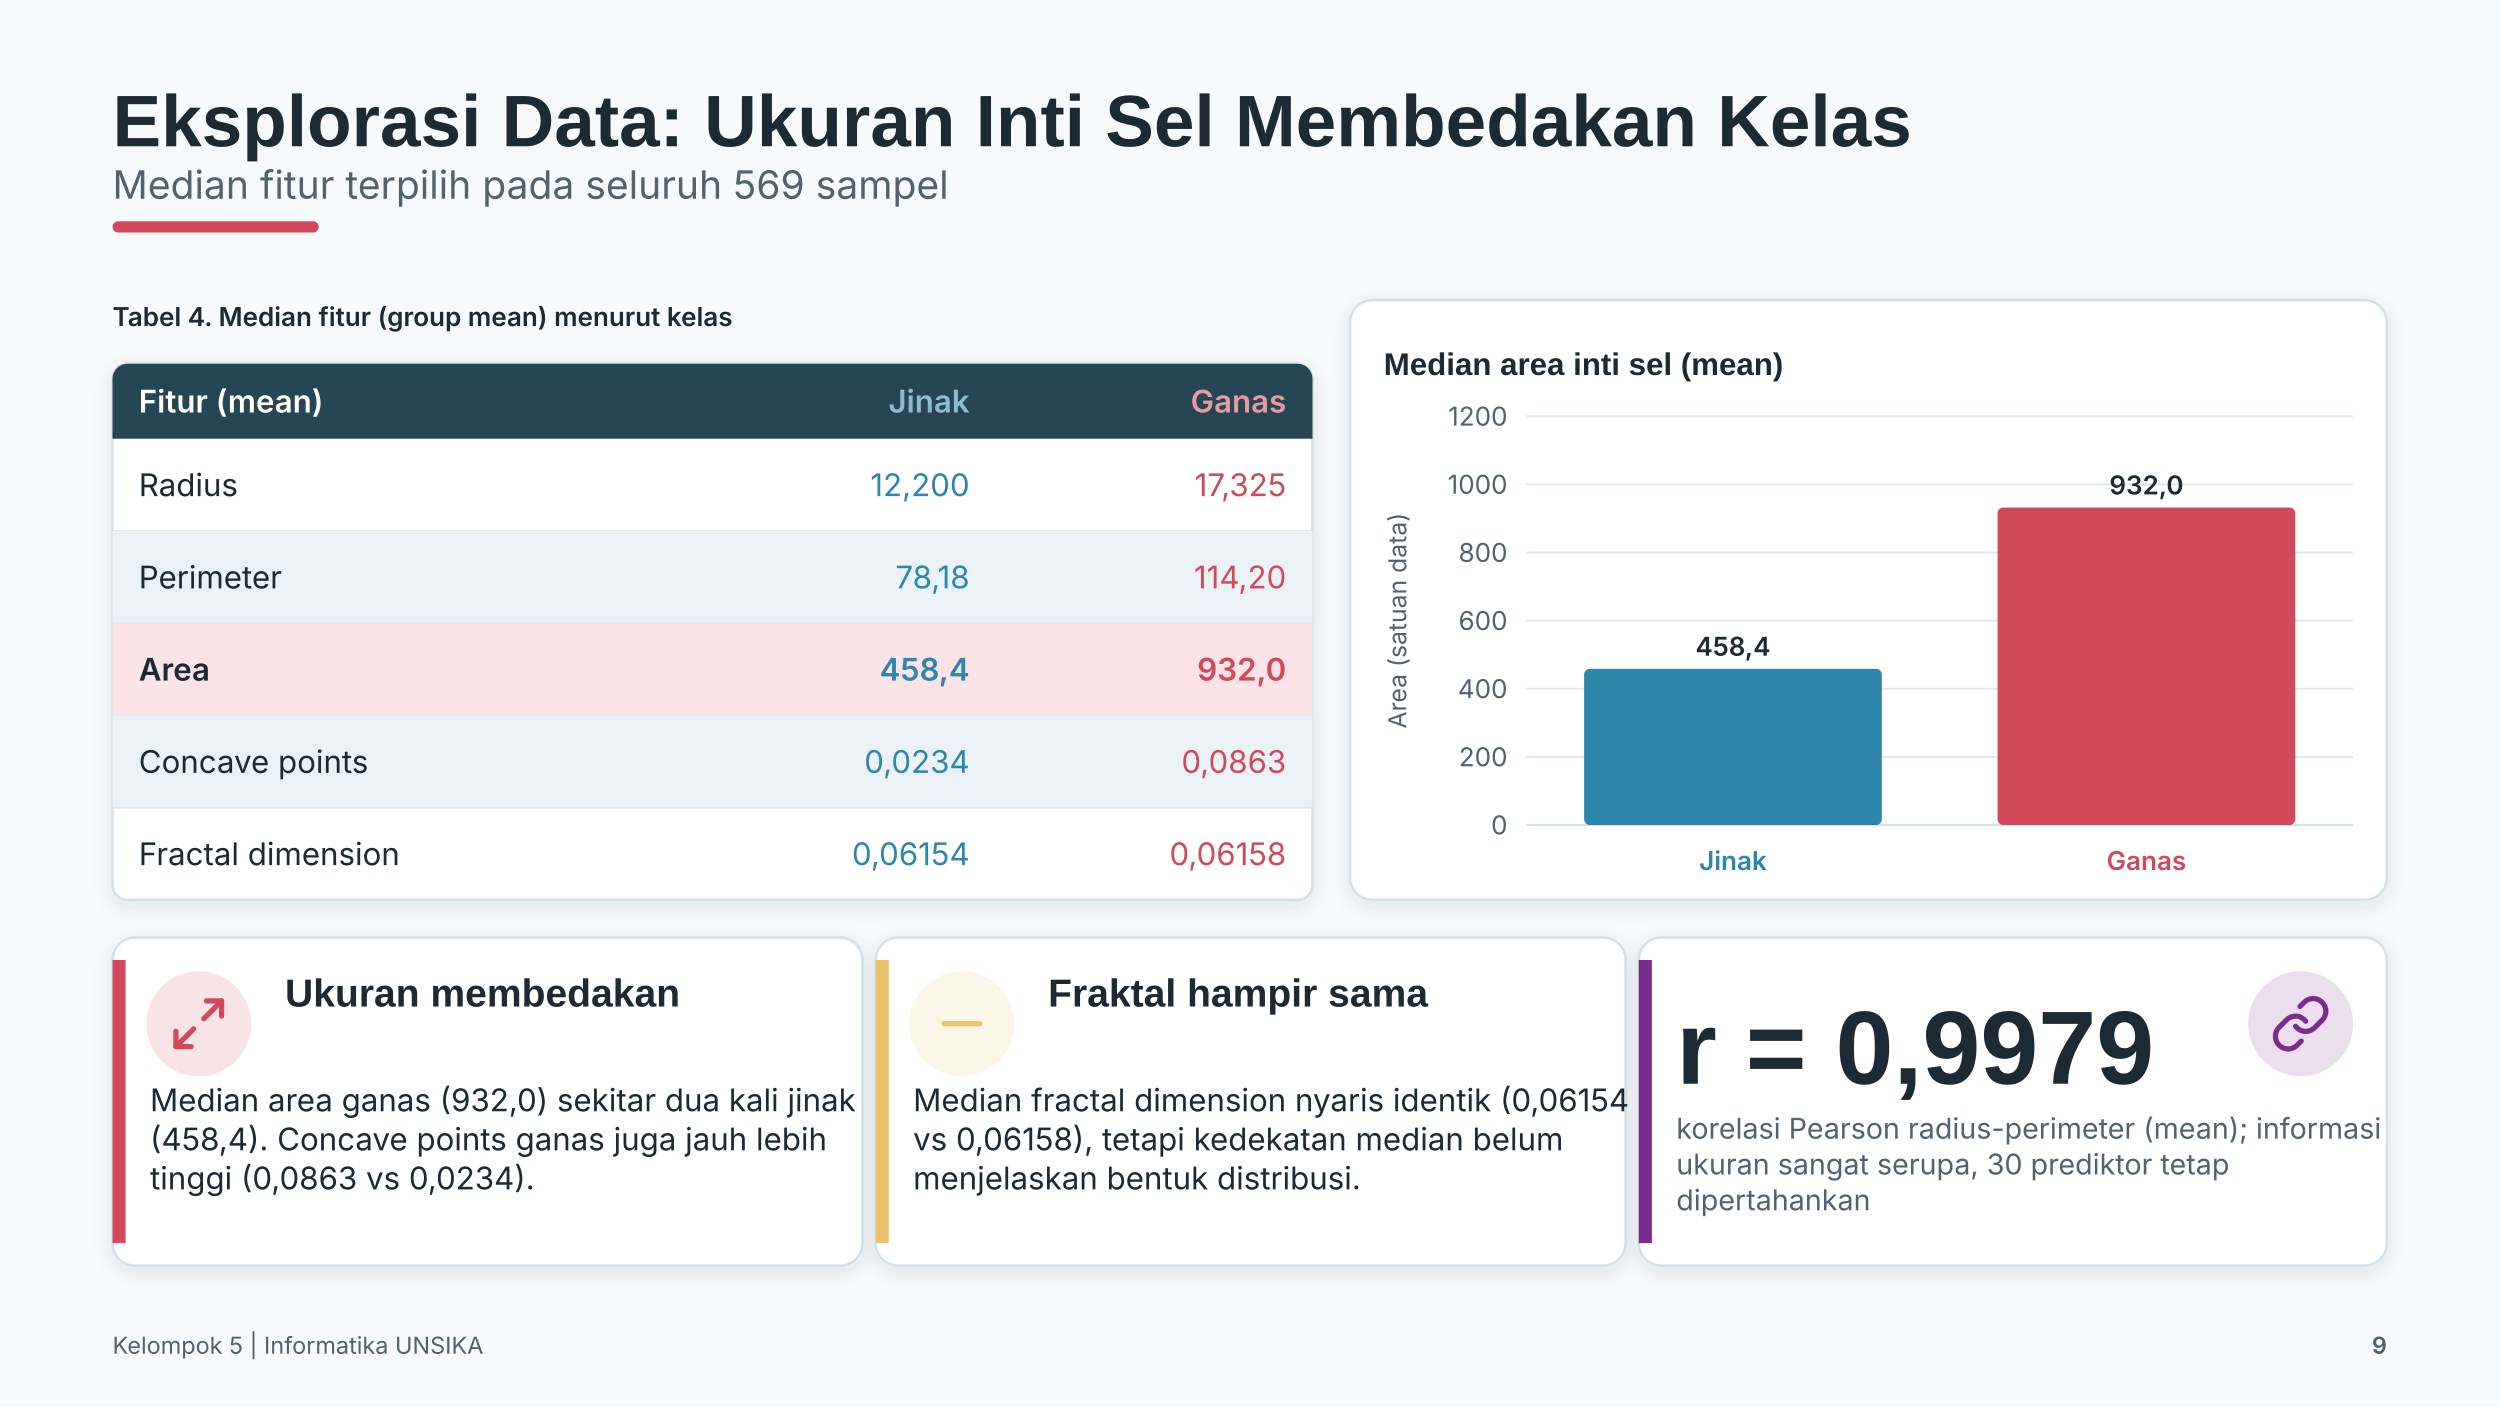
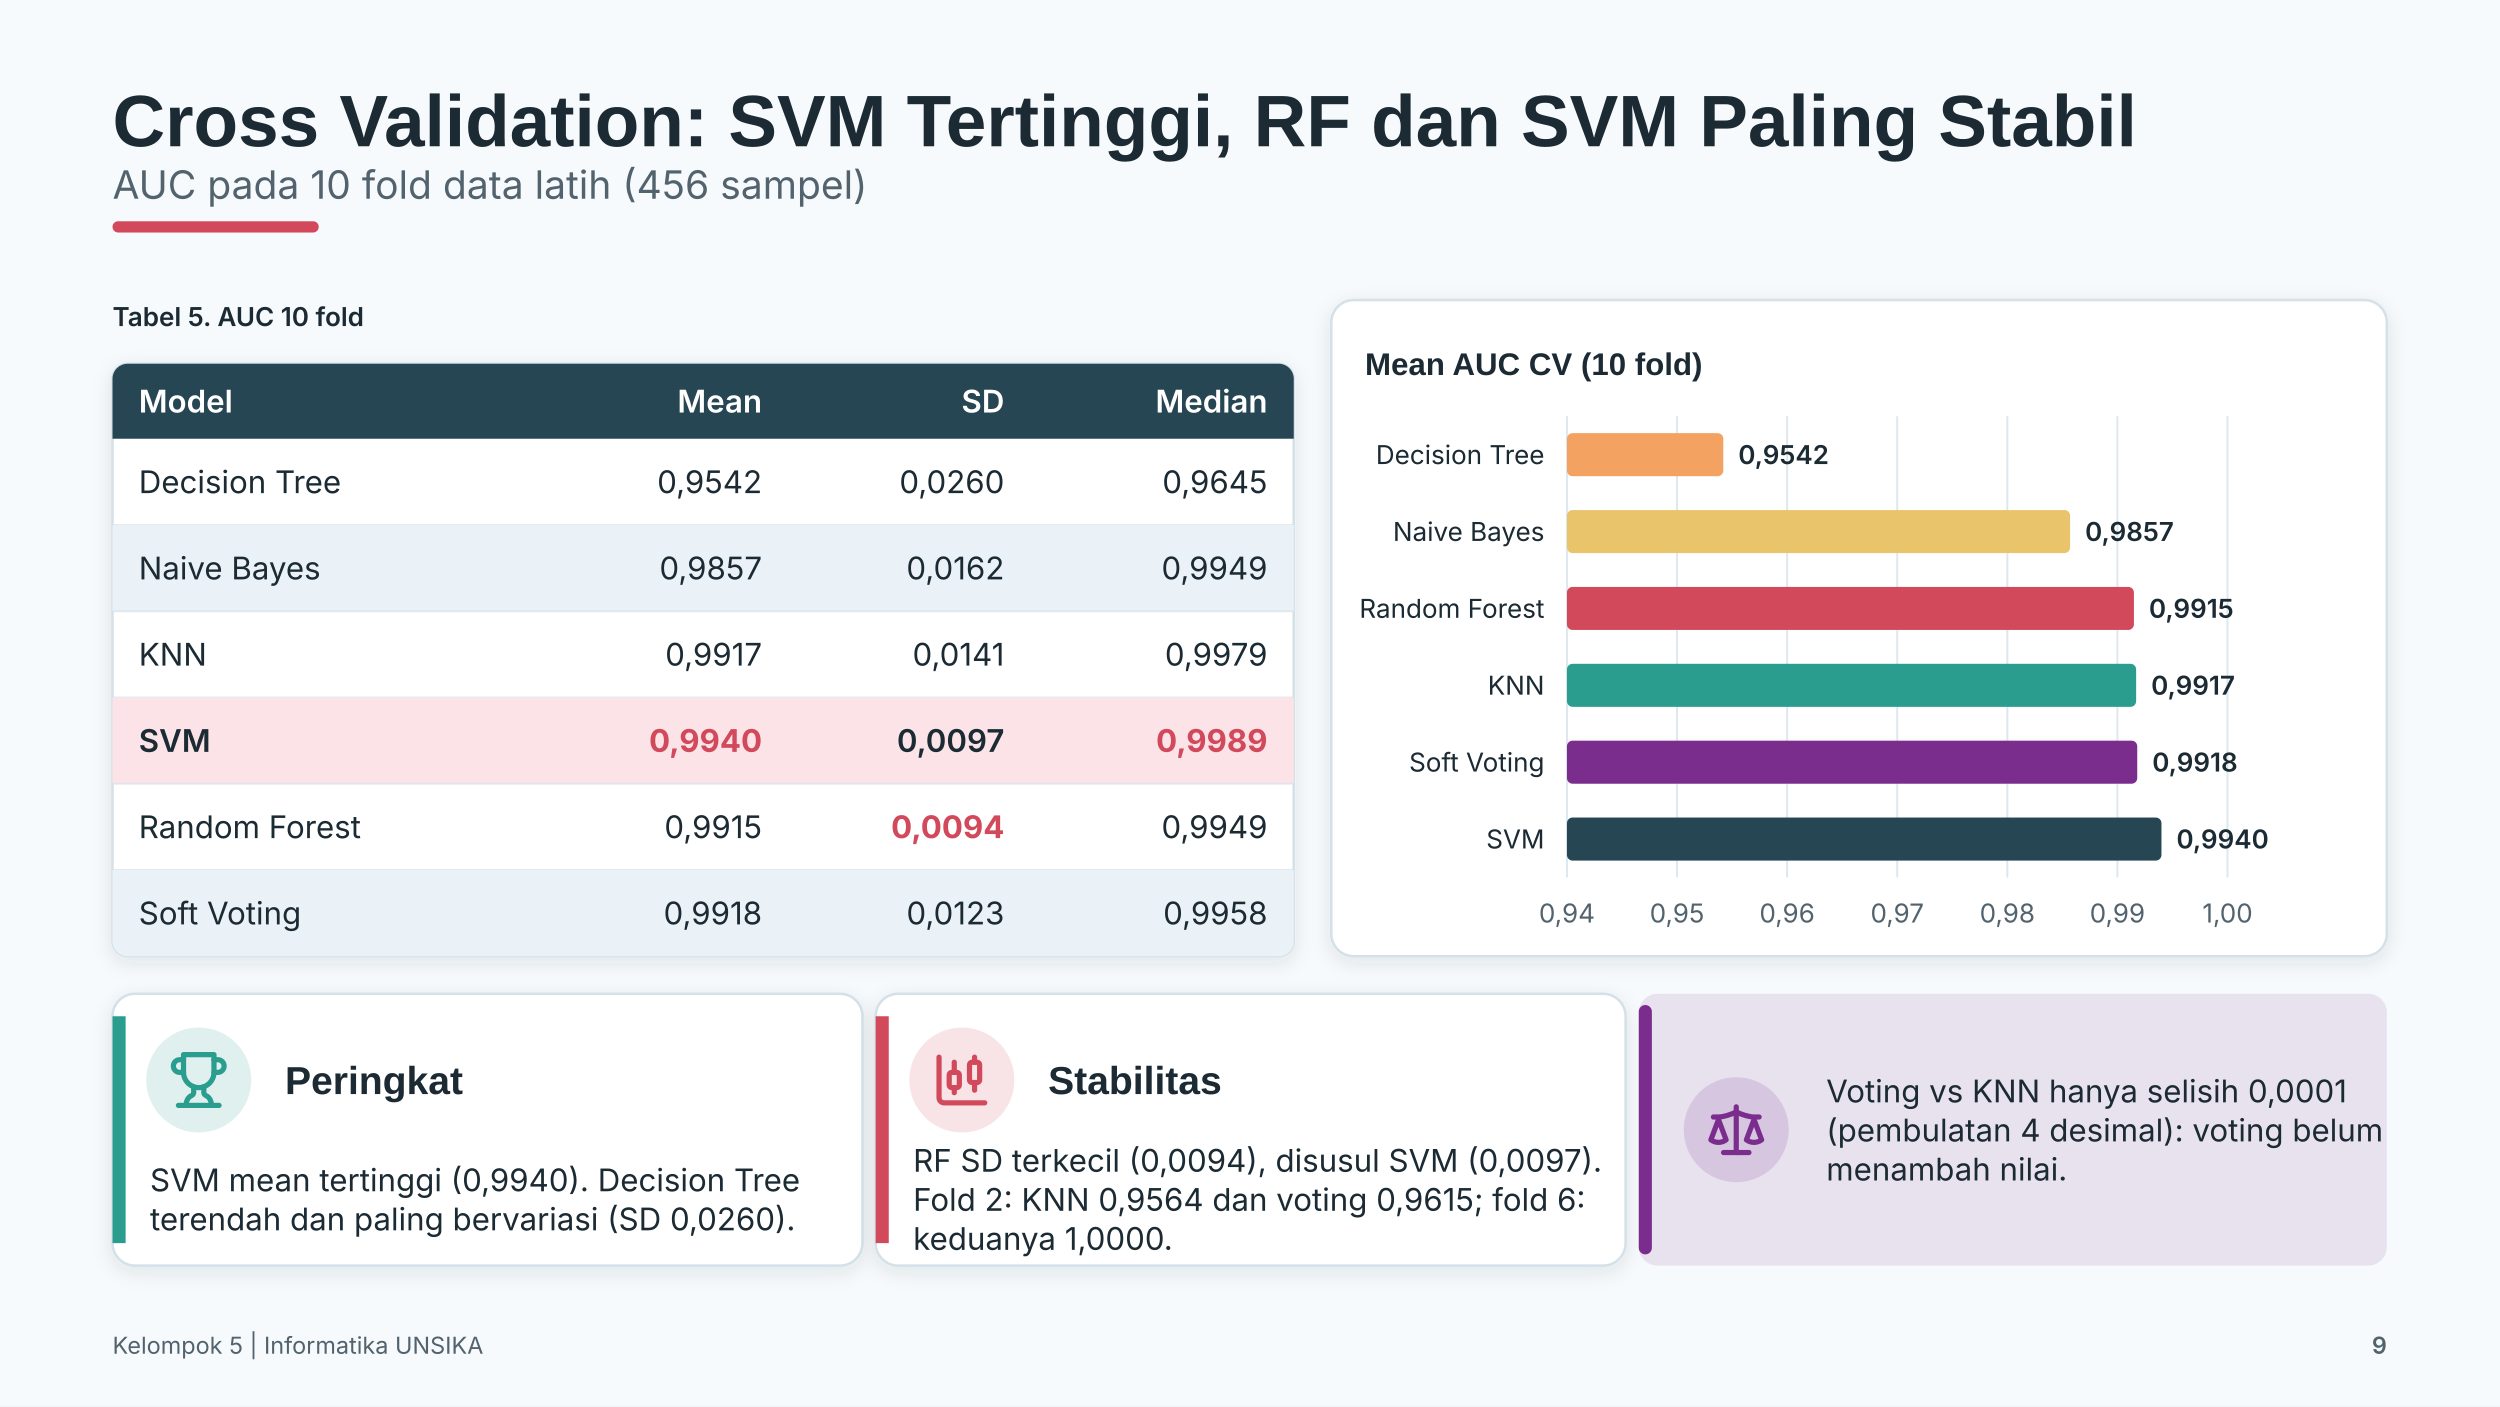
<svg xmlns="http://www.w3.org/2000/svg" width="1333.33" height="750.00" viewBox="0 0 1333.33 750.00">
  <defs>
    <filter id="soft" x="-20%" y="-20%" width="140%" height="140%">
      <feDropShadow dx="0" dy="3" stdDeviation="5" flood-color="#1B2A33" flood-opacity="0.10" />
    </filter>
  </defs>
  <rect x="0.00" y="0.00" width="1333.33" height="750.00" fill="#F7FAFC" />
-   <text x="60.00" y="78.00" font-family="'Poppins','Calibri',Arial,sans-serif" font-size="38.89" font-weight="700" fill="#1B2A33">Eksplorasi Data: Ukuran Inti Sel Membedakan Kelas</text>
-   <text x="60.00" y="106.00" font-family="'Inter','Calibri',Arial,sans-serif" font-size="20.83" font-weight="400" fill="#52636E">Median fitur terpilih pada seluruh 569 sampel</text>
+   <text x="60.00" y="78.00" font-family="'Poppins','Calibri',Arial,sans-serif" font-size="38.89" font-weight="700" fill="#1B2A33">Cross Validation: SVM Tertinggi, RF dan SVM Paling Stabil</text>
+   <text x="60.00" y="106.00" font-family="'Inter','Calibri',Arial,sans-serif" font-size="20.83" font-weight="400" fill="#52636E">AUC pada 10 fold data latih (456 sampel)</text>
  <rect x="60.00" y="118.00" width="110.00" height="6.00" fill="#D1495B" rx="3.00" />
-   <text x="60.00" y="173.89" font-family="'Inter','Calibri',Arial,sans-serif" font-size="13.89" font-weight="600" fill="#1B2A33">Tabel 4. Median fitur (group mean) menurut kelas</text>
+   <text x="60.00" y="173.89" font-family="'Inter','Calibri',Arial,sans-serif" font-size="13.89" font-weight="600" fill="#1B2A33">Tabel 5. AUC 10 fold</text>
  <clipPath id="tbl60_160">
-     <rect x="60.00" y="194.00" width="640.00" height="286.00" rx="8" />
+     <rect x="60.00" y="194.00" width="630.00" height="316.00" rx="8" />
  </clipPath>
-   <rect x="60.00" y="194.00" width="640.00" height="286.00" fill="#FFFFFF" rx="8.00" stroke="#D5E1E8" stroke-width="1.39" filter="url(#soft)" />
+   <rect x="60.00" y="194.00" width="630.00" height="316.00" fill="#FFFFFF" rx="8.00" stroke="#D5E1E8" stroke-width="1.39" filter="url(#soft)" />
  <g clip-path="url(#tbl60_160)">
-     <rect x="60.00" y="194.00" width="640.00" height="40.00" fill="#264653" />
-     <text x="74.00" y="220.00" font-family="'Inter','Calibri',Arial,sans-serif" font-size="16.67" font-weight="600" fill="#FFFFFF">Fitur (mean)</text>
-     <text x="517.13" y="220.00" font-family="'Inter','Calibri',Arial,sans-serif" font-size="16.67" font-weight="600" fill="#8CBCD0" text-anchor="end">Jinak</text>
-     <text x="686.00" y="220.00" font-family="'Inter','Calibri',Arial,sans-serif" font-size="16.67" font-weight="600" fill="#E59AA4" text-anchor="end">Ganas</text>
-     <text x="74.00" y="264.60" font-family="'Inter','Calibri',Arial,sans-serif" font-size="16.67" font-weight="400" fill="#1B2A33">Radius</text>
-     <text x="517.13" y="264.60" font-family="'Inter','Calibri',Arial,sans-serif" font-size="16.67" font-weight="400" fill="#2E86AB" text-anchor="end">12,200</text>
-     <text x="686.00" y="264.60" font-family="'Inter','Calibri',Arial,sans-serif" font-size="16.67" font-weight="400" fill="#D1495B" text-anchor="end">17,325</text>
-     <line x1="60.00" y1="283.20" x2="700.00" y2="283.20" stroke="#D5E1E8" stroke-width="1.04" opacity="0.7" />
-     <rect x="60.00" y="283.20" width="640.00" height="49.20" fill="#EAF2F7" />
-     <text x="74.00" y="313.80" font-family="'Inter','Calibri',Arial,sans-serif" font-size="16.67" font-weight="400" fill="#1B2A33">Perimeter</text>
-     <text x="517.13" y="313.80" font-family="'Inter','Calibri',Arial,sans-serif" font-size="16.67" font-weight="400" fill="#2E86AB" text-anchor="end">78,18</text>
-     <text x="686.00" y="313.80" font-family="'Inter','Calibri',Arial,sans-serif" font-size="16.67" font-weight="400" fill="#D1495B" text-anchor="end">114,20</text>
-     <line x1="60.00" y1="332.40" x2="700.00" y2="332.40" stroke="#D5E1E8" stroke-width="1.04" opacity="0.7" />
-     <rect x="60.00" y="332.40" width="640.00" height="49.20" fill="#FBE3E7" />
-     <text x="74.00" y="363.00" font-family="'Inter','Calibri',Arial,sans-serif" font-size="16.67" font-weight="600" fill="#1B2A33">Area</text>
-     <text x="517.13" y="363.00" font-family="'Inter','Calibri',Arial,sans-serif" font-size="16.67" font-weight="600" fill="#2E86AB" text-anchor="end">458,4</text>
-     <text x="686.00" y="363.00" font-family="'Inter','Calibri',Arial,sans-serif" font-size="16.67" font-weight="600" fill="#D1495B" text-anchor="end">932,0</text>
-     <line x1="60.00" y1="381.60" x2="700.00" y2="381.60" stroke="#D5E1E8" stroke-width="1.04" opacity="0.7" />
-     <rect x="60.00" y="381.60" width="640.00" height="49.20" fill="#EAF2F7" />
-     <text x="74.00" y="412.20" font-family="'Inter','Calibri',Arial,sans-serif" font-size="16.67" font-weight="400" fill="#1B2A33">Concave points</text>
-     <text x="517.13" y="412.20" font-family="'Inter','Calibri',Arial,sans-serif" font-size="16.67" font-weight="400" fill="#2E86AB" text-anchor="end">0,0234</text>
-     <text x="686.00" y="412.20" font-family="'Inter','Calibri',Arial,sans-serif" font-size="16.67" font-weight="400" fill="#D1495B" text-anchor="end">0,0863</text>
-     <line x1="60.00" y1="430.80" x2="700.00" y2="430.80" stroke="#D5E1E8" stroke-width="1.04" opacity="0.7" />
-     <text x="74.00" y="461.40" font-family="'Inter','Calibri',Arial,sans-serif" font-size="16.67" font-weight="400" fill="#1B2A33">Fractal dimension</text>
-     <text x="517.13" y="461.40" font-family="'Inter','Calibri',Arial,sans-serif" font-size="16.67" font-weight="400" fill="#2E86AB" text-anchor="end">0,06154</text>
-     <text x="686.00" y="461.40" font-family="'Inter','Calibri',Arial,sans-serif" font-size="16.67" font-weight="400" fill="#D1495B" text-anchor="end">0,06158</text>
+     <rect x="60.00" y="194.00" width="630.00" height="40.00" fill="#264653" />
+     <text x="74.00" y="220.00" font-family="'Inter','Calibri',Arial,sans-serif" font-size="16.67" font-weight="600" fill="#FFFFFF">Model</text>
+     <text x="406.43" y="220.00" font-family="'Inter','Calibri',Arial,sans-serif" font-size="16.67" font-weight="600" fill="#FFFFFF" text-anchor="end">Mean</text>
+     <text x="535.66" y="220.00" font-family="'Inter','Calibri',Arial,sans-serif" font-size="16.67" font-weight="600" fill="#FFFFFF" text-anchor="end">SD</text>
+     <text x="676.00" y="220.00" font-family="'Inter','Calibri',Arial,sans-serif" font-size="16.67" font-weight="600" fill="#FFFFFF" text-anchor="end">Median</text>
+     <text x="74.00" y="263.00" font-family="'Inter','Calibri',Arial,sans-serif" font-size="16.67" font-weight="400" fill="#1B2A33">Decision Tree</text>
+     <text x="406.43" y="263.00" font-family="'Inter','Calibri',Arial,sans-serif" font-size="16.67" font-weight="400" fill="#1B2A33" text-anchor="end">0,9542</text>
+     <text x="535.66" y="263.00" font-family="'Inter','Calibri',Arial,sans-serif" font-size="16.67" font-weight="400" fill="#1B2A33" text-anchor="end">0,0260</text>
+     <text x="676.00" y="263.00" font-family="'Inter','Calibri',Arial,sans-serif" font-size="16.67" font-weight="400" fill="#1B2A33" text-anchor="end">0,9645</text>
+     <line x1="60.00" y1="280.00" x2="690.00" y2="280.00" stroke="#D5E1E8" stroke-width="1.04" opacity="0.7" />
+     <rect x="60.00" y="280.00" width="630.00" height="46.00" fill="#EAF2F7" />
+     <text x="74.00" y="309.00" font-family="'Inter','Calibri',Arial,sans-serif" font-size="16.67" font-weight="400" fill="#1B2A33">Naive Bayes</text>
+     <text x="406.43" y="309.00" font-family="'Inter','Calibri',Arial,sans-serif" font-size="16.67" font-weight="400" fill="#1B2A33" text-anchor="end">0,9857</text>
+     <text x="535.66" y="309.00" font-family="'Inter','Calibri',Arial,sans-serif" font-size="16.67" font-weight="400" fill="#1B2A33" text-anchor="end">0,0162</text>
+     <text x="676.00" y="309.00" font-family="'Inter','Calibri',Arial,sans-serif" font-size="16.67" font-weight="400" fill="#1B2A33" text-anchor="end">0,9949</text>
+     <line x1="60.00" y1="326.00" x2="690.00" y2="326.00" stroke="#D5E1E8" stroke-width="1.04" opacity="0.7" />
+     <text x="74.00" y="355.00" font-family="'Inter','Calibri',Arial,sans-serif" font-size="16.67" font-weight="400" fill="#1B2A33">KNN</text>
+     <text x="406.43" y="355.00" font-family="'Inter','Calibri',Arial,sans-serif" font-size="16.67" font-weight="400" fill="#1B2A33" text-anchor="end">0,9917</text>
+     <text x="535.66" y="355.00" font-family="'Inter','Calibri',Arial,sans-serif" font-size="16.67" font-weight="400" fill="#1B2A33" text-anchor="end">0,0141</text>
+     <text x="676.00" y="355.00" font-family="'Inter','Calibri',Arial,sans-serif" font-size="16.67" font-weight="400" fill="#1B2A33" text-anchor="end">0,9979</text>
+     <line x1="60.00" y1="372.00" x2="690.00" y2="372.00" stroke="#D5E1E8" stroke-width="1.04" opacity="0.7" />
+     <rect x="60.00" y="372.00" width="630.00" height="46.00" fill="#FBE3E7" />
+     <text x="74.00" y="401.00" font-family="'Inter','Calibri',Arial,sans-serif" font-size="16.67" font-weight="600" fill="#1B2A33">SVM</text>
+     <text x="406.43" y="401.00" font-family="'Inter','Calibri',Arial,sans-serif" font-size="16.67" font-weight="700" fill="#D1495B" text-anchor="end">0,9940</text>
+     <text x="535.66" y="401.00" font-family="'Inter','Calibri',Arial,sans-serif" font-size="16.67" font-weight="600" fill="#1B2A33" text-anchor="end">0,0097</text>
+     <text x="676.00" y="401.00" font-family="'Inter','Calibri',Arial,sans-serif" font-size="16.67" font-weight="700" fill="#D1495B" text-anchor="end">0,9989</text>
+     <line x1="60.00" y1="418.00" x2="690.00" y2="418.00" stroke="#D5E1E8" stroke-width="1.04" opacity="0.7" />
+     <text x="74.00" y="447.00" font-family="'Inter','Calibri',Arial,sans-serif" font-size="16.67" font-weight="400" fill="#1B2A33">Random Forest</text>
+     <text x="406.43" y="447.00" font-family="'Inter','Calibri',Arial,sans-serif" font-size="16.67" font-weight="400" fill="#1B2A33" text-anchor="end">0,9915</text>
+     <text x="535.66" y="447.00" font-family="'Inter','Calibri',Arial,sans-serif" font-size="16.67" font-weight="700" fill="#D1495B" text-anchor="end">0,0094</text>
+     <text x="676.00" y="447.00" font-family="'Inter','Calibri',Arial,sans-serif" font-size="16.67" font-weight="400" fill="#1B2A33" text-anchor="end">0,9949</text>
+     <line x1="60.00" y1="464.00" x2="690.00" y2="464.00" stroke="#D5E1E8" stroke-width="1.04" opacity="0.7" />
+     <rect x="60.00" y="464.00" width="630.00" height="46.00" fill="#EAF2F7" />
+     <text x="74.00" y="493.00" font-family="'Inter','Calibri',Arial,sans-serif" font-size="16.67" font-weight="400" fill="#1B2A33">Soft Voting</text>
+     <text x="406.43" y="493.00" font-family="'Inter','Calibri',Arial,sans-serif" font-size="16.67" font-weight="400" fill="#1B2A33" text-anchor="end">0,9918</text>
+     <text x="535.66" y="493.00" font-family="'Inter','Calibri',Arial,sans-serif" font-size="16.67" font-weight="400" fill="#1B2A33" text-anchor="end">0,0123</text>
+     <text x="676.00" y="493.00" font-family="'Inter','Calibri',Arial,sans-serif" font-size="16.67" font-weight="400" fill="#1B2A33" text-anchor="end">0,9958</text>
  </g>
-   <rect x="720.00" y="160.00" width="553.00" height="320.00" fill="#FFFFFF" rx="12.00" stroke="#D5E1E8" stroke-width="1.39" filter="url(#soft)" />
-   <text x="738.00" y="200.00" font-family="'Poppins','Calibri',Arial,sans-serif" font-size="16.67" font-weight="600" fill="#1B2A33">Median area inti sel (mean)</text>
-   <line x1="814.00" y1="440.00" x2="1255.00" y2="440.00" stroke="#D5E1E8" stroke-width="1.04" opacity="1" />
-   <text x="804.00" y="445.00" font-family="'Inter','Calibri',Arial,sans-serif" font-size="13.89" font-weight="400" fill="#52636E" text-anchor="end">0</text>
-   <line x1="814.00" y1="403.67" x2="1255.00" y2="403.67" stroke="#D5E1E8" stroke-width="1.04" opacity="0.8" />
-   <text x="804.00" y="408.67" font-family="'Inter','Calibri',Arial,sans-serif" font-size="13.89" font-weight="400" fill="#52636E" text-anchor="end">200</text>
-   <line x1="814.00" y1="367.33" x2="1255.00" y2="367.33" stroke="#D5E1E8" stroke-width="1.04" opacity="0.8" />
-   <text x="804.00" y="372.33" font-family="'Inter','Calibri',Arial,sans-serif" font-size="13.89" font-weight="400" fill="#52636E" text-anchor="end">400</text>
-   <line x1="814.00" y1="331.00" x2="1255.00" y2="331.00" stroke="#D5E1E8" stroke-width="1.04" opacity="0.8" />
-   <text x="804.00" y="336.00" font-family="'Inter','Calibri',Arial,sans-serif" font-size="13.89" font-weight="400" fill="#52636E" text-anchor="end">600</text>
-   <line x1="814.00" y1="294.67" x2="1255.00" y2="294.67" stroke="#D5E1E8" stroke-width="1.04" opacity="0.8" />
-   <text x="804.00" y="299.67" font-family="'Inter','Calibri',Arial,sans-serif" font-size="13.89" font-weight="400" fill="#52636E" text-anchor="end">800</text>
-   <line x1="814.00" y1="258.33" x2="1255.00" y2="258.33" stroke="#D5E1E8" stroke-width="1.04" opacity="0.8" />
-   <text x="804.00" y="263.33" font-family="'Inter','Calibri',Arial,sans-serif" font-size="13.89" font-weight="400" fill="#52636E" text-anchor="end">1000</text>
-   <line x1="814.00" y1="222.00" x2="1255.00" y2="222.00" stroke="#D5E1E8" stroke-width="1.04" opacity="0.8" />
-   <text x="804.00" y="227.00" font-family="'Inter','Calibri',Arial,sans-serif" font-size="13.89" font-weight="400" fill="#52636E" text-anchor="end">1200</text>
-   <text transform="translate(750.00,331.00) rotate(-90)" text-anchor="middle" font-family="'Inter','Calibri',Arial,sans-serif" font-size="13.19" fill="#52636E">Area (satuan data)</text>
-   <rect x="844.87" y="356.72" width="158.76" height="83.28" fill="#2E86AB" rx="3.00" />
-   <text x="924.25" y="349.72" font-family="'Inter','Calibri',Arial,sans-serif" font-size="13.89" font-weight="600" fill="#1B2A33" text-anchor="middle">458,4</text>
-   <text x="924.25" y="464.00" font-family="'Inter','Calibri',Arial,sans-serif" font-size="13.89" font-weight="600" fill="#2E86AB" text-anchor="middle">Jinak</text>
-   <rect x="1065.37" y="270.69" width="158.76" height="169.31" fill="#D1495B" rx="3.00" />
-   <text x="1144.75" y="263.69" font-family="'Inter','Calibri',Arial,sans-serif" font-size="13.89" font-weight="600" fill="#1B2A33" text-anchor="middle">932,0</text>
-   <text x="1144.75" y="464.00" font-family="'Inter','Calibri',Arial,sans-serif" font-size="13.89" font-weight="600" fill="#D1495B" text-anchor="middle">Ganas</text>
-   <rect x="60.00" y="500.00" width="400.00" height="175.00" fill="#FFFFFF" rx="12.00" stroke="#D5E1E8" stroke-width="1.39" filter="url(#soft)" />
-   <rect x="60.00" y="512.00" width="7.00" height="151.00" fill="#D1495B" />
-   <circle cx="106.00" cy="546.00" r="28.00" fill="#D1495B" fill-opacity="0.15" />
-   <g transform="translate(89.76,529.76) scale(1.3533)" fill="none" stroke="#D1495B" stroke-width="2.053" stroke-linecap="round" stroke-linejoin="round">
-     <polyline points="15 3 21 3 21 9" />
-     <polyline points="9 21 3 21 3 15" />
-     <line x1="21" x2="14" y1="3" y2="10" />
-     <line x1="3" x2="10" y1="21" y2="14" />
+   <rect x="710.00" y="160.00" width="563.00" height="350.00" fill="#FFFFFF" rx="12.00" stroke="#D5E1E8" stroke-width="1.39" filter="url(#soft)" />
+   <text x="728.00" y="200.00" font-family="'Poppins','Calibri',Arial,sans-serif" font-size="16.67" font-weight="600" fill="#1B2A33">Mean AUC CV (10 fold)</text>
+   <line x1="835.71" y1="222.00" x2="835.71" y2="468.00" stroke="#D5E1E8" stroke-width="1.04" opacity="0.8" />
+   <text x="835.71" y="492.00" font-family="'Inter','Calibri',Arial,sans-serif" font-size="13.89" font-weight="400" fill="#52636E" text-anchor="middle">0,94</text>
+   <line x1="894.42" y1="222.00" x2="894.42" y2="468.00" stroke="#D5E1E8" stroke-width="1.04" opacity="0.8" />
+   <text x="894.42" y="492.00" font-family="'Inter','Calibri',Arial,sans-serif" font-size="13.89" font-weight="400" fill="#52636E" text-anchor="middle">0,95</text>
+   <line x1="953.14" y1="222.00" x2="953.14" y2="468.00" stroke="#D5E1E8" stroke-width="1.04" opacity="0.8" />
+   <text x="953.14" y="492.00" font-family="'Inter','Calibri',Arial,sans-serif" font-size="13.89" font-weight="400" fill="#52636E" text-anchor="middle">0,96</text>
+   <line x1="1011.85" y1="222.00" x2="1011.85" y2="468.00" stroke="#D5E1E8" stroke-width="1.04" opacity="0.8" />
+   <text x="1011.85" y="492.00" font-family="'Inter','Calibri',Arial,sans-serif" font-size="13.89" font-weight="400" fill="#52636E" text-anchor="middle">0,97</text>
+   <line x1="1070.57" y1="222.00" x2="1070.57" y2="468.00" stroke="#D5E1E8" stroke-width="1.04" opacity="0.8" />
+   <text x="1070.57" y="492.00" font-family="'Inter','Calibri',Arial,sans-serif" font-size="13.89" font-weight="400" fill="#52636E" text-anchor="middle">0,98</text>
+   <line x1="1129.28" y1="222.00" x2="1129.28" y2="468.00" stroke="#D5E1E8" stroke-width="1.04" opacity="0.8" />
+   <text x="1129.28" y="492.00" font-family="'Inter','Calibri',Arial,sans-serif" font-size="13.89" font-weight="400" fill="#52636E" text-anchor="middle">0,99</text>
+   <line x1="1188.00" y1="222.00" x2="1188.00" y2="468.00" stroke="#D5E1E8" stroke-width="1.04" opacity="0.8" />
+   <text x="1188.00" y="492.00" font-family="'Inter','Calibri',Arial,sans-serif" font-size="13.89" font-weight="400" fill="#52636E" text-anchor="middle">1,00</text>
+   <rect x="835.71" y="231.02" width="83.38" height="22.96" fill="#F4A261" rx="3.00" />
+   <text x="823.71" y="247.50" font-family="'Inter','Calibri',Arial,sans-serif" font-size="13.89" font-weight="400" fill="#1B2A33" text-anchor="end">Decision Tree</text>
+   <text x="927.08" y="247.50" font-family="'Inter','Calibri',Arial,sans-serif" font-size="13.89" font-weight="600" fill="#1B2A33">0,9542</text>
+   <rect x="835.71" y="272.02" width="268.33" height="22.96" fill="#E9C46A" rx="3.00" />
+   <text x="823.71" y="288.50" font-family="'Inter','Calibri',Arial,sans-serif" font-size="13.89" font-weight="400" fill="#1B2A33" text-anchor="end">Naive Bayes</text>
+   <text x="1112.04" y="288.50" font-family="'Inter','Calibri',Arial,sans-serif" font-size="13.89" font-weight="600" fill="#1B2A33">0,9857</text>
+   <rect x="835.71" y="313.02" width="302.38" height="22.96" fill="#D1495B" rx="3.00" />
+   <text x="823.71" y="329.50" font-family="'Inter','Calibri',Arial,sans-serif" font-size="13.89" font-weight="400" fill="#1B2A33" text-anchor="end">Random Forest</text>
+   <text x="1146.09" y="329.50" font-family="'Inter','Calibri',Arial,sans-serif" font-size="13.89" font-weight="600" fill="#1B2A33">0,9915</text>
+   <rect x="835.71" y="354.02" width="303.56" height="22.96" fill="#2A9D8F" rx="3.00" />
+   <text x="823.71" y="370.50" font-family="'Inter','Calibri',Arial,sans-serif" font-size="13.89" font-weight="400" fill="#1B2A33" text-anchor="end">KNN</text>
+   <text x="1147.27" y="370.50" font-family="'Inter','Calibri',Arial,sans-serif" font-size="13.89" font-weight="600" fill="#1B2A33">0,9917</text>
+   <rect x="835.71" y="395.02" width="304.15" height="22.96" fill="#7B2D8E" rx="3.00" />
+   <text x="823.71" y="411.50" font-family="'Inter','Calibri',Arial,sans-serif" font-size="13.89" font-weight="400" fill="#1B2A33" text-anchor="end">Soft Voting</text>
+   <text x="1147.85" y="411.50" font-family="'Inter','Calibri',Arial,sans-serif" font-size="13.89" font-weight="600" fill="#1B2A33">0,9918</text>
+   <rect x="835.71" y="436.02" width="317.06" height="22.96" fill="#264653" rx="3.00" />
+   <text x="823.71" y="452.50" font-family="'Inter','Calibri',Arial,sans-serif" font-size="13.89" font-weight="400" fill="#1B2A33" text-anchor="end">SVM</text>
+   <text x="1160.77" y="452.50" font-family="'Inter','Calibri',Arial,sans-serif" font-size="13.89" font-weight="600" fill="#1B2A33">0,9940</text>
+   <rect x="60.00" y="530.00" width="400.00" height="145.00" fill="#FFFFFF" rx="12.00" stroke="#D5E1E8" stroke-width="1.39" filter="url(#soft)" />
+   <rect x="60.00" y="542.00" width="7.00" height="121.00" fill="#2A9D8F" />
+   <circle cx="106.00" cy="576.00" r="28.00" fill="#2A9D8F" fill-opacity="0.15" />
+   <g transform="translate(89.76,559.76) scale(1.3533)" fill="none" stroke="#2A9D8F" stroke-width="2.053" stroke-linecap="round" stroke-linejoin="round">
+     <path d="M6 9H4.5a2.5 2.5 0 0 1 0-5H6" />
+     <path d="M18 9h1.5a2.5 2.5 0 0 0 0-5H18" />
+     <path d="M4 22h16" />
+     <path d="M10 14.66V17c0 .55-.47.98-.97 1.21C7.85 18.75 7 20.24 7 22" />
+     <path d="M14 14.66V17c0 .55.47.98.97 1.21C16.15 18.75 17 20.24 17 22" />
+     <path d="M18 2H6v7a6 6 0 0 0 12 0V2Z" />
  </g>
-   <text x="152.00" y="536.83" font-family="'Poppins','Calibri',Arial,sans-serif" font-size="20.83" font-weight="600" fill="#1B2A33">Ukuran membedakan</text>
-   <text x="80.00" y="592.67" font-family="'Inter','Calibri',Arial,sans-serif" font-size="16.67" font-weight="400" fill="#1B2A33">Median area ganas (932,0) sekitar dua kali jinak</text>
-   <text x="80.00" y="613.50" font-family="'Inter','Calibri',Arial,sans-serif" font-size="16.67" font-weight="400" fill="#1B2A33">(458,4). Concave points ganas juga jauh lebih</text>
-   <text x="80.00" y="634.33" font-family="'Inter','Calibri',Arial,sans-serif" font-size="16.67" font-weight="400" fill="#1B2A33">tinggi (0,0863 vs 0,0234).</text>
-   <rect x="467.00" y="500.00" width="400.00" height="175.00" fill="#FFFFFF" rx="12.00" stroke="#D5E1E8" stroke-width="1.39" filter="url(#soft)" />
-   <rect x="467.00" y="512.00" width="7.00" height="151.00" fill="#E9C46A" />
-   <circle cx="513.00" cy="546.00" r="28.00" fill="#E9C46A" fill-opacity="0.15" />
-   <g transform="translate(496.76,529.76) scale(1.3533)" fill="none" stroke="#E9C46A" stroke-width="2.053" stroke-linecap="round" stroke-linejoin="round">
-     <path d="M5 12h14" />
+   <text x="152.00" y="583.50" font-family="'Poppins','Calibri',Arial,sans-serif" font-size="20.83" font-weight="600" fill="#1B2A33">Peringkat</text>
+   <text x="80.00" y="635.33" font-family="'Inter','Calibri',Arial,sans-serif" font-size="16.67" font-weight="400" fill="#1B2A33">SVM mean tertinggi (0,9940). Decision Tree</text>
+   <text x="80.00" y="656.17" font-family="'Inter','Calibri',Arial,sans-serif" font-size="16.67" font-weight="400" fill="#1B2A33">terendah dan paling bervariasi (SD 0,0260).</text>
+   <rect x="467.00" y="530.00" width="400.00" height="145.00" fill="#FFFFFF" rx="12.00" stroke="#D5E1E8" stroke-width="1.39" filter="url(#soft)" />
+   <rect x="467.00" y="542.00" width="7.00" height="121.00" fill="#D1495B" />
+   <circle cx="513.00" cy="576.00" r="28.00" fill="#D1495B" fill-opacity="0.15" />
+   <g transform="translate(496.76,559.76) scale(1.3533)" fill="none" stroke="#D1495B" stroke-width="2.053" stroke-linecap="round" stroke-linejoin="round">
+     <path d="M9 5v4" />
+     <rect width="4" height="6" x="7" y="9" rx="1" />
+     <path d="M9 15v2" />
+     <path d="M17 3v2" />
+     <rect width="4" height="8" x="15" y="5" rx="1" />
+     <path d="M17 13v3" />
+     <path d="M3 3v16a2 2 0 0 0 2 2h16" />
  </g>
-   <text x="559.00" y="536.83" font-family="'Poppins','Calibri',Arial,sans-serif" font-size="20.83" font-weight="600" fill="#1B2A33">Fraktal hampir sama</text>
-   <text x="487.00" y="592.67" font-family="'Inter','Calibri',Arial,sans-serif" font-size="16.67" font-weight="400" fill="#1B2A33">Median fractal dimension nyaris identik (0,06154</text>
-   <text x="487.00" y="613.50" font-family="'Inter','Calibri',Arial,sans-serif" font-size="16.67" font-weight="400" fill="#1B2A33">vs 0,06158), tetapi kedekatan median belum</text>
-   <text x="487.00" y="634.33" font-family="'Inter','Calibri',Arial,sans-serif" font-size="16.67" font-weight="400" fill="#1B2A33">menjelaskan bentuk distribusi.</text>
-   <rect x="874.00" y="500.00" width="399.00" height="175.00" fill="#FFFFFF" rx="12.00" stroke="#D5E1E8" stroke-width="1.39" filter="url(#soft)" />
-   <rect x="874.00" y="512.00" width="7.00" height="151.00" fill="#7B2D8E" />
-   <circle cx="1227.00" cy="546.00" r="28.00" fill="#7B2D8E" fill-opacity="0.15" />
-   <g transform="translate(1210.76,529.76) scale(1.3533)" fill="none" stroke="#7B2D8E" stroke-width="2.053" stroke-linecap="round" stroke-linejoin="round">
-     <path d="M10 13a5 5 0 0 0 7.54.54l3-3a5 5 0 0 0-7.07-7.07l-1.72 1.71" />
-     <path d="M14 11a5 5 0 0 0-7.54-.54l-3 3a5 5 0 0 0 7.07 7.07l1.71-1.71" />
+   <text x="559.00" y="583.50" font-family="'Poppins','Calibri',Arial,sans-serif" font-size="20.83" font-weight="600" fill="#1B2A33">Stabilitas</text>
+   <text x="487.00" y="624.92" font-family="'Inter','Calibri',Arial,sans-serif" font-size="16.67" font-weight="400" fill="#1B2A33">RF SD terkecil (0,0094), disusul SVM (0,0097).</text>
+   <text x="487.00" y="645.75" font-family="'Inter','Calibri',Arial,sans-serif" font-size="16.67" font-weight="400" fill="#1B2A33">Fold 2: KNN 0,9564 dan voting 0,9615; fold 6:</text>
+   <text x="487.00" y="666.58" font-family="'Inter','Calibri',Arial,sans-serif" font-size="16.67" font-weight="400" fill="#1B2A33">keduanya 1,0000.</text>
+   <rect x="874.00" y="530.00" width="399.00" height="145.00" fill="#7B2D8E" rx="10.00" fill-opacity="0.12" />
+   <rect x="874.00" y="536.00" width="7.00" height="133.00" fill="#7B2D8E" rx="3.50" />
+   <circle cx="926.00" cy="602.50" r="28.00" fill="#7B2D8E" fill-opacity="0.15" />
+   <g transform="translate(909.76,586.26) scale(1.3533)" fill="none" stroke="#7B2D8E" stroke-width="2.053" stroke-linecap="round" stroke-linejoin="round">
+     <path d="m16 16 3-8 3 8c-.87.65-1.92 1-3 1s-2.13-.35-3-1Z" />
+     <path d="m2 16 3-8 3 8c-.87.65-1.92 1-3 1s-2.13-.35-3-1Z" />
+     <path d="M7 21h10" />
+     <path d="M12 3v18" />
+     <path d="M3 7h2c2 0 5-1 7-2 2 1 5 2 7 2h2" />
  </g>
-   <text x="894.00" y="578.00" font-family="'Poppins','Calibri',Arial,sans-serif" font-size="55.56" font-weight="700" fill="#1B2A33">r = 0,9979</text>
-   <text x="894.00" y="607.28" font-family="'Inter','Calibri',Arial,sans-serif" font-size="15.28" font-weight="400" fill="#52636E">korelasi Pearson radius-perimeter (mean); informasi</text>
-   <text x="894.00" y="626.38" font-family="'Inter','Calibri',Arial,sans-serif" font-size="15.28" font-weight="400" fill="#52636E">ukuran sangat serupa, 30 prediktor tetap</text>
-   <text x="894.00" y="645.47" font-family="'Inter','Calibri',Arial,sans-serif" font-size="15.28" font-weight="400" fill="#52636E">dipertahankan</text>
+   <text x="974.00" y="587.92" font-family="'Inter','Calibri',Arial,sans-serif" font-size="16.67" font-weight="400" fill="#1B2A33">Voting vs KNN hanya selisih 0,0001</text>
+   <text x="974.00" y="608.75" font-family="'Inter','Calibri',Arial,sans-serif" font-size="16.67" font-weight="400" fill="#1B2A33">(pembulatan 4 desimal): voting belum</text>
+   <text x="974.00" y="629.58" font-family="'Inter','Calibri',Arial,sans-serif" font-size="16.67" font-weight="400" fill="#1B2A33">menambah nilai.</text>
  <text x="60.00" y="722.00" font-family="'Inter','Calibri',Arial,sans-serif" font-size="12.50" font-weight="400" fill="#52636E">Kelompok 5 | Informatika UNSIKA</text>
  <text x="1273.00" y="722.00" font-family="'Inter','Calibri',Arial,sans-serif" font-size="12.50" font-weight="600" fill="#52636E" text-anchor="end">9</text>
</svg>
